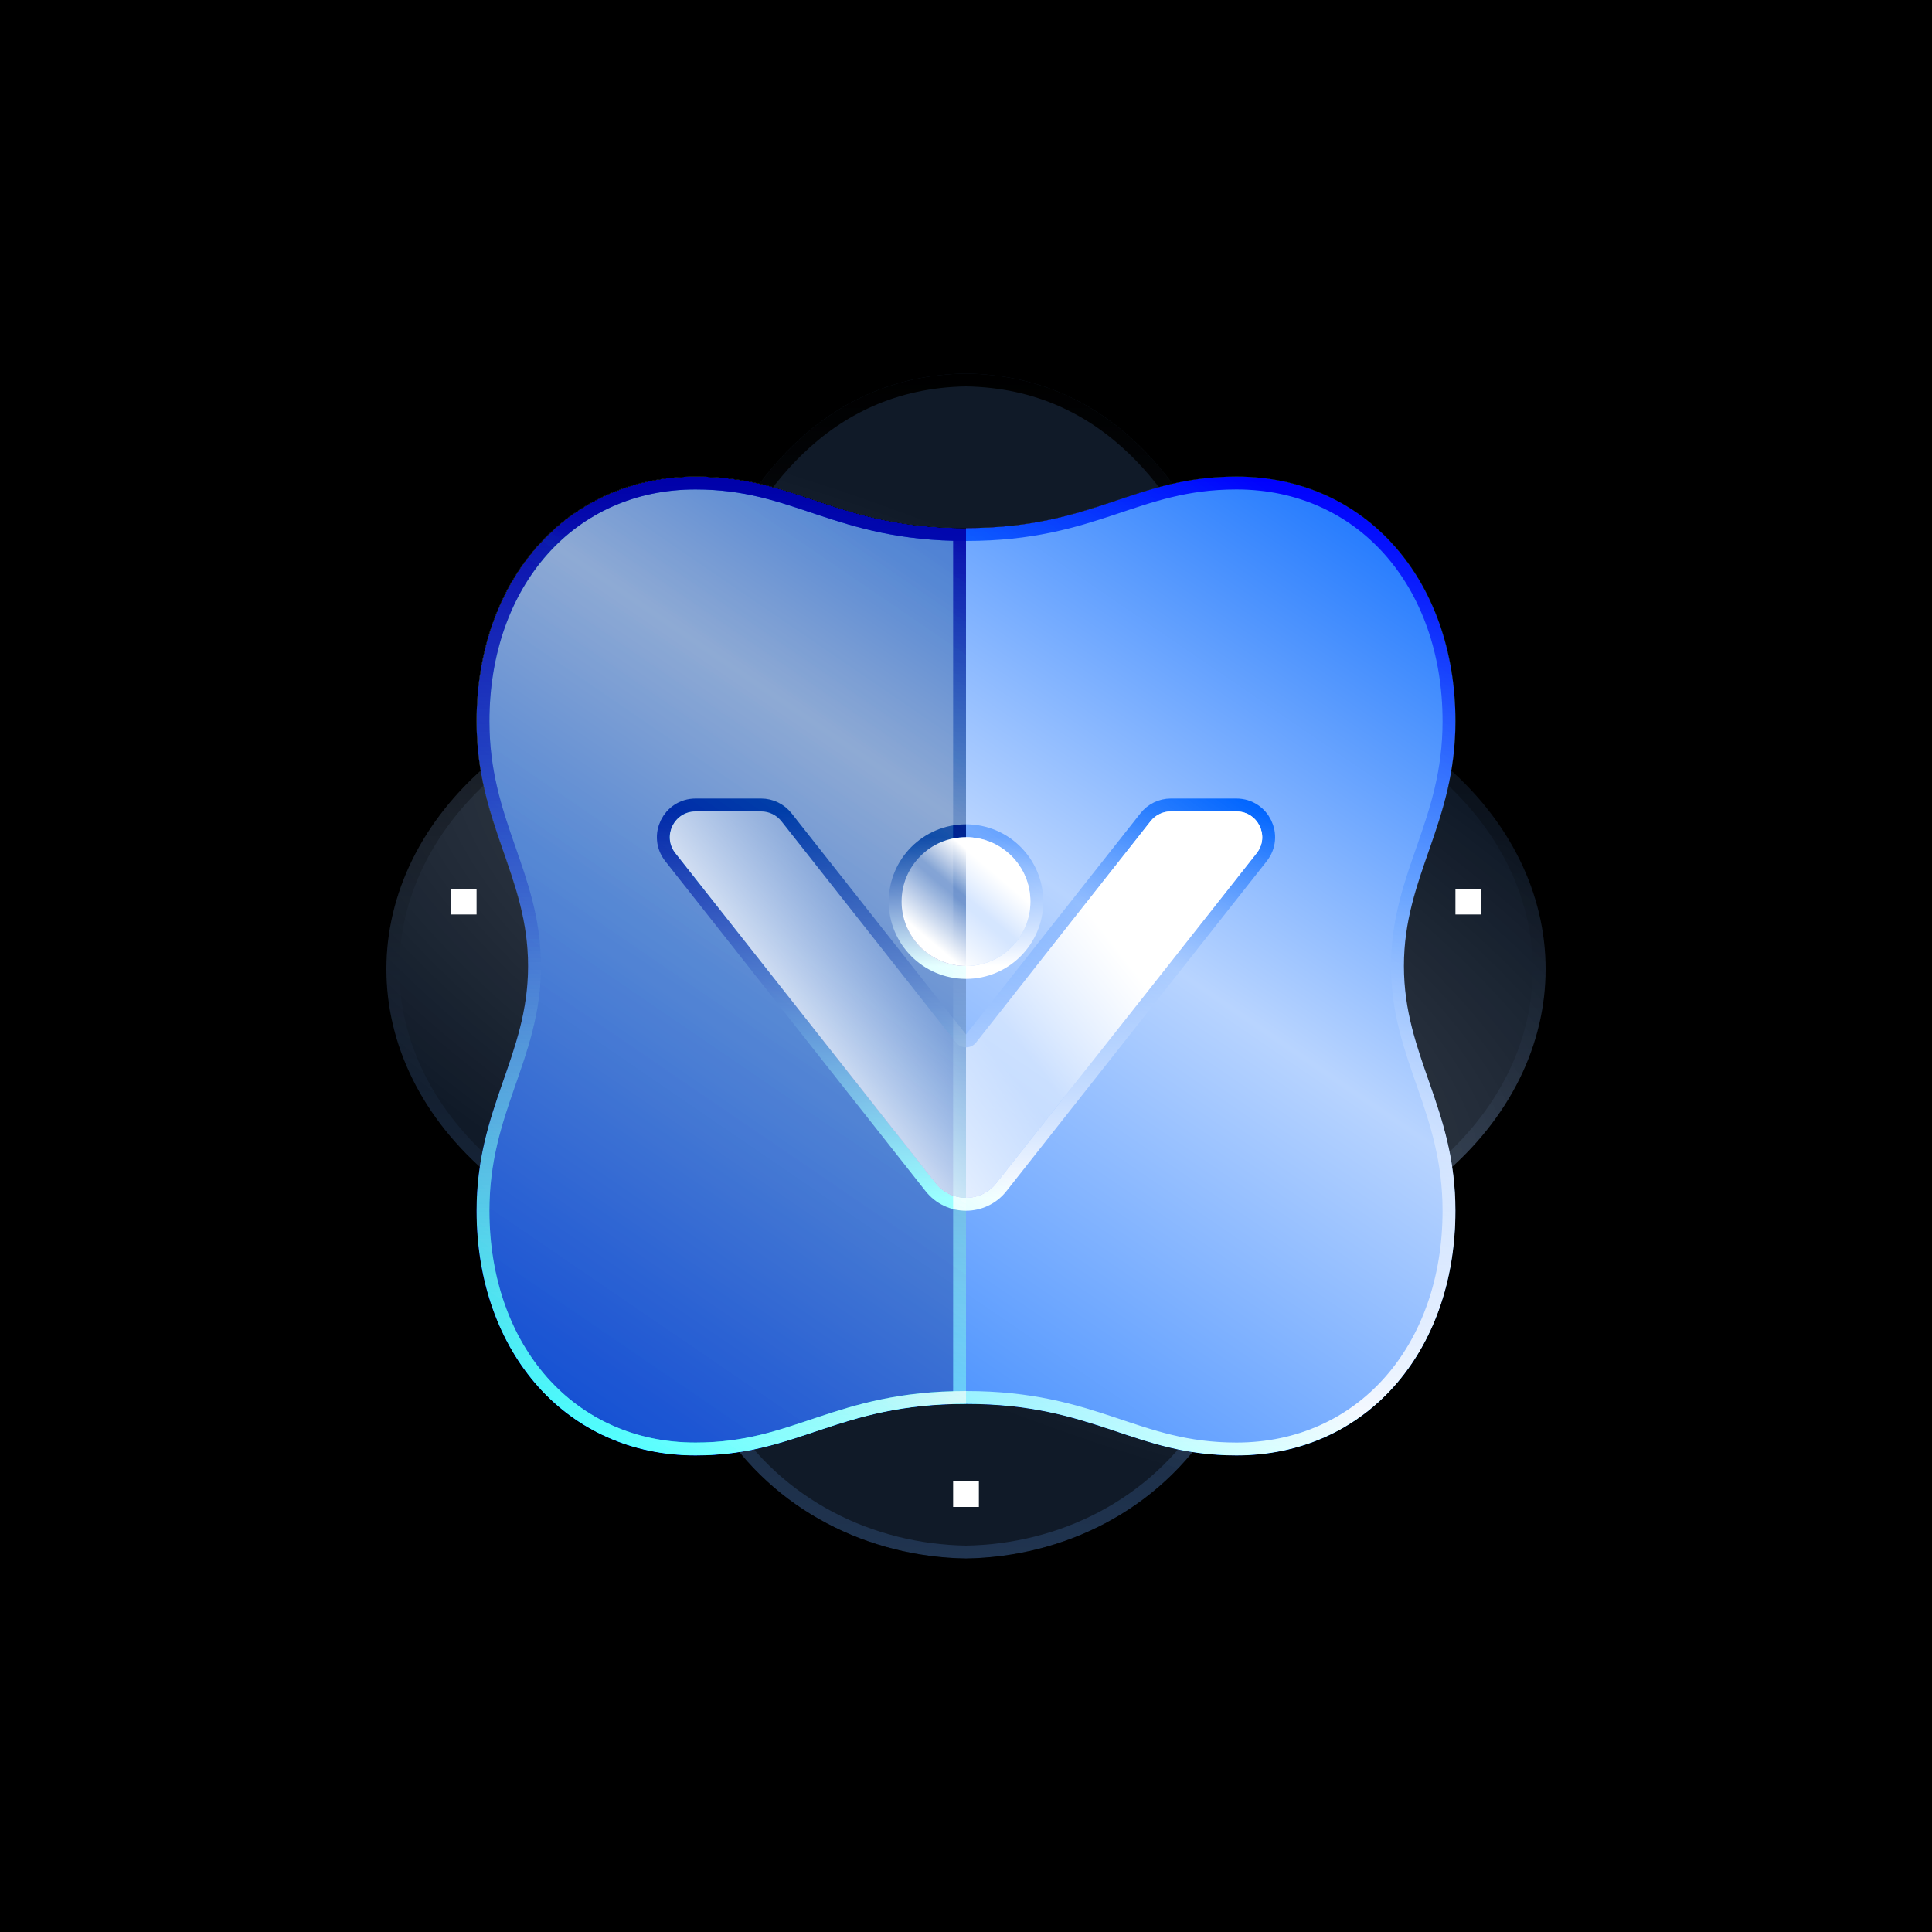
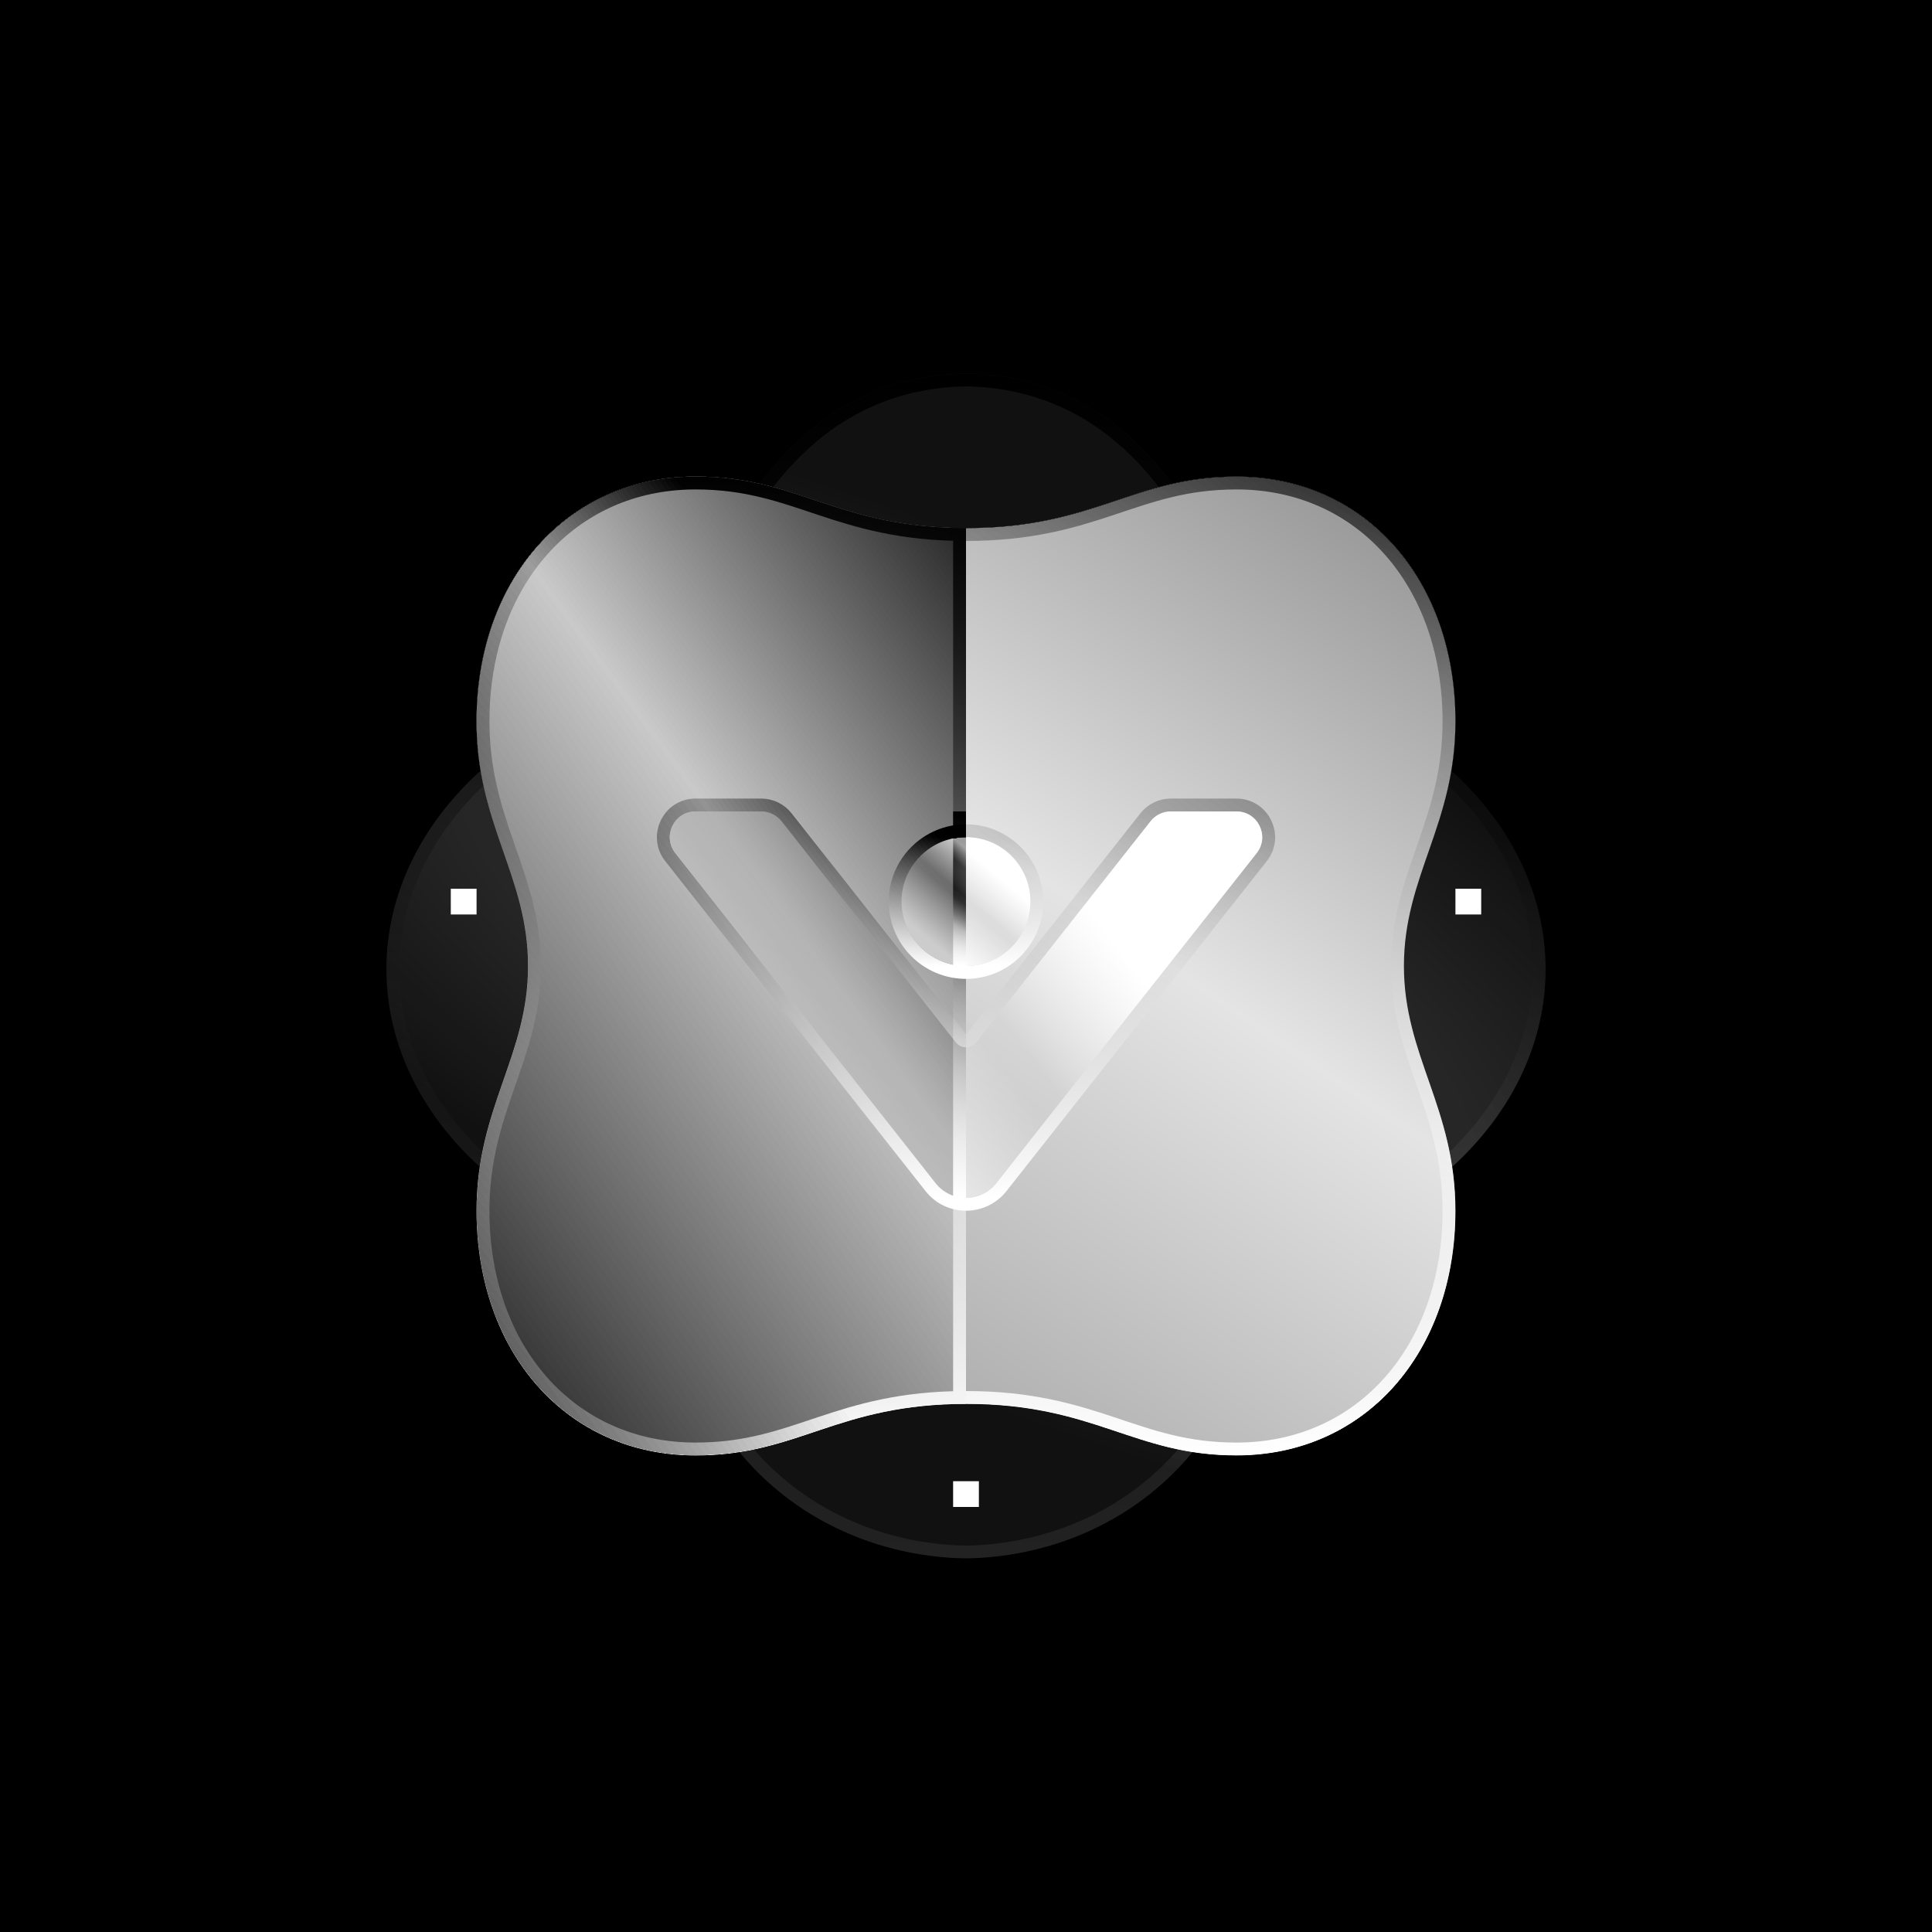
<svg xmlns="http://www.w3.org/2000/svg" width="150" height="150" viewBox="0 0 150 150" fill="none" data-name="G_7 Comeback Kid">
  <defs>
    <radialGradient id="hbar1" cx="0" cy="0" r="1" gradientUnits="userSpaceOnUse" gradientTransform="matrix(-22.143 23 -66.065 -37.384 75 75)">
      <stop stop-color="#FFFFFF" />
      <stop offset="1" stop-color="#FFFFFF" stop-opacity="0" />
    </radialGradient>
    <linearGradient id="hbag3" x1="75" y1="29" x2="75" y2="121" gradientUnits="userSpaceOnUse">
      <stop offset="0" stop-color="#000000" />
      <stop offset="1" stop-color="#FFFFFF" />
    </linearGradient>
    <clipPath id="hbac2">
      <path d="M75 29C86.526 29.186 92.32 38.12 95.232 45.084C103.079 43.073 111.907 51.117 111.907 59.161C122.698 68.21 122.698 82.287 111.907 91.336C111.907 103.401 104.06 111.445 94.251 110.44C89.908 117.364 82.479 120.883 75 121C67.521 120.883 60.092 117.364 55.749 110.44C45.94 111.445 38.093 103.401 38.093 91.336C27.302 82.287 27.302 68.21 38.093 59.161C38.093 51.117 46.921 43.073 54.768 45.084C57.68 38.12 63.474 29.186 75 29Z" />
    </clipPath>
    <linearGradient id="hbal4" x1="109.591" y1="37" x2="52.142" y2="121.023" gradientUnits="userSpaceOnUse">
-       <stop offset="0" stop-color="#116FFE" />
-       <stop offset="0.412" stop-color="#B8D4FF" />
-       <stop offset="1" stop-color="#116FFE" />
+       <stop offset="0" stop-color="#909090" />
+       <stop offset="0.412" stop-color="#E4E4E4" />
+       <stop offset="1" stop-color="#909090" />
    </linearGradient>
    <linearGradient id="hbag6" x1="75" y1="37" x2="75" y2="113" gradientUnits="userSpaceOnUse">
      <stop offset="0" stop-color="#000000" />
      <stop offset="1" stop-color="#FFFFFF" />
    </linearGradient>
    <clipPath id="hbac5">
      <path d="M75 41C85 41 88 37 96 37C106 37 113 45 113 56C113 64 109 68 109 75C109 82 113 86 113 94C113 105 106 113 96 113C88 113 85 109 75 109C65 109 62 113 54 113C44 113 37 105 37 94C37 86 41 82 41 75C41 68 37 64 37 56C37 45 44 37 54 37C62 37 65 41 75 41Z" />
    </clipPath>
-     <linearGradient id="hbag8" x1="75" y1="37" x2="75" y2="113" gradientUnits="userSpaceOnUse">
+     <linearGradient id="hbah7" x1="73.296" y1="37" x2="14.545" y2="79.963" gradientUnits="userSpaceOnUse">
+       <stop offset="0" stop-color="#909090" />
+       <stop offset="0.412" stop-color="#E4E4E4" />
+       <stop offset="1" stop-color="#909090" />
+     </linearGradient>
+     <linearGradient id="hbag9" x1="75" y1="37" x2="75" y2="113" gradientUnits="userSpaceOnUse">
      <stop offset="0" stop-color="#000000" />
      <stop offset="1" stop-color="#FFFFFF" />
    </linearGradient>
-     <clipPath id="hbac7">
+     <clipPath id="hbac8">
      <path d="M75 109C65 109 62 113 54 113C44 113 37 105 37 94C37 86 41 82 41 75C41 68 37 64 37 56C37 45 44 37 54 37C62 37 65 41 75 41Z" />
    </clipPath>
-     <linearGradient id="hbaq9" x1="85.074" y1="71.28" x2="63.638" y2="87.9" gradientUnits="userSpaceOnUse">
+     <linearGradient id="hbaq10" x1="85.074" y1="71.28" x2="63.638" y2="87.9" gradientUnits="userSpaceOnUse">
      <stop offset="0" stop-color="#FFFFFF" />
      <stop offset="0.395" stop-color="#FFFFFF" stop-opacity="0.01" />
      <stop offset="0.465" stop-color="#FFFFFF" stop-opacity="0.01" />
      <stop offset="1" stop-color="#FFFFFF" />
    </linearGradient>
-     <linearGradient id="hbag11" x1="75" y1="63" x2="75" y2="93" gradientUnits="userSpaceOnUse">
+     <linearGradient id="hbag12" x1="75" y1="63" x2="75" y2="93" gradientUnits="userSpaceOnUse">
      <stop offset="0" stop-color="#000000" />
      <stop offset="1" stop-color="#FFFFFF" />
    </linearGradient>
-     <clipPath id="hbac10">
+     <clipPath id="hbac11">
      <path d="M-10 -10H160V160H-10ZM75 81.313C75.292 81.313 75.585 81.186 75.785 80.932L89.331 63.761C89.71 63.281 90.289 63 90.901 63L95.996 63C97.667 63 98.601 64.927 97.566 66.239L77.355 91.858C76.755 92.619 75.877 93 75 93C74.123 93 73.245 92.619 72.645 91.858L52.434 66.239C51.399 64.927 52.333 63 54.004 63L59.099 63C59.711 63 60.29 63.281 60.669 63.761L74.215 80.932C74.415 81.186 74.708 81.313 75 81.313Z" clip-rule="evenodd" fill-rule="evenodd" />
    </clipPath>
-     <linearGradient id="hbaq12" x1="77.19" y1="67.76" x2="72.53" y2="73.3" gradientUnits="userSpaceOnUse">
+     <linearGradient id="hbag13" x1="75" y1="63" x2="75" y2="93" gradientUnits="userSpaceOnUse">
+       <stop offset="0" stop-color="#000000" />
+       <stop offset="1" stop-color="#FFFFFF" />
+     </linearGradient>
+     <linearGradient id="hbaq14" x1="77.19" y1="67.76" x2="72.53" y2="73.3" gradientUnits="userSpaceOnUse">
      <stop offset="0" stop-color="#FFFFFF" />
      <stop offset="0.395" stop-color="#FFFFFF" stop-opacity="0.01" />
      <stop offset="0.465" stop-color="#FFFFFF" stop-opacity="0.01" />
      <stop offset="1" stop-color="#FFFFFF" />
    </linearGradient>
-     <linearGradient id="hbag14" x1="75" y1="65" x2="75" y2="75" gradientUnits="userSpaceOnUse">
+     <linearGradient id="hbag16" x1="75" y1="65" x2="75" y2="75" gradientUnits="userSpaceOnUse">
      <stop offset="0" stop-color="#000000" />
      <stop offset="1" stop-color="#FFFFFF" />
    </linearGradient>
-     <clipPath id="hbac13">
+     <clipPath id="hbac15">
      <path d="M-10 -10H160V160H-10ZM75 65L75 65C77.761 65 80 67.239 80 70L80 70C80 72.761 77.761 75 75 75L75 75L75 75C72.239 75 70 72.761 70 70L70 70C70 67.239 72.239 65 75 65L75 65Z" clip-rule="evenodd" fill-rule="evenodd" />
    </clipPath>
+     <linearGradient id="hbag17" x1="75" y1="65" x2="75" y2="75" gradientUnits="userSpaceOnUse">
+       <stop offset="0" stop-color="#000000" />
+       <stop offset="1" stop-color="#FFFFFF" />
+     </linearGradient>
  </defs>
  <rect width="150" height="150" fill="#000000" data-l="bg" />
-   <path d="M75 29C86.526 29.186 92.32 38.12 95.232 45.084C103.079 43.073 111.907 51.117 111.907 59.161C122.698 68.21 122.698 82.287 111.907 91.336C111.907 103.401 104.06 111.445 94.251 110.44C89.908 117.364 82.479 120.883 75 121C67.521 120.883 60.092 117.364 55.749 110.44C45.94 111.445 38.093 103.401 38.093 91.336C27.302 82.287 27.302 68.21 38.093 59.161C38.093 51.117 46.921 43.073 54.768 45.084C57.68 38.12 63.474 29.186 75 29Z" fill="#69A4FF" fill-opacity="0.16" data-n="1" data-l="Plate" />
+   <path d="M75 29C86.526 29.186 92.32 38.12 95.232 45.084C103.079 43.073 111.907 51.117 111.907 59.161C122.698 68.21 122.698 82.287 111.907 91.336C111.907 103.401 104.06 111.445 94.251 110.44C89.908 117.364 82.479 120.883 75 121C67.521 120.883 60.092 117.364 55.749 110.44C45.94 111.445 38.093 103.401 38.093 91.336C27.302 82.287 27.302 68.21 38.093 59.161C38.093 51.117 46.921 43.073 54.768 45.084C57.68 38.12 63.474 29.186 75 29Z" fill="#949494" fill-opacity="0.12" data-n="1" data-l="Plate" />
  <path d="M75 29C86.526 29.186 92.32 38.12 95.232 45.084C103.079 43.073 111.907 51.117 111.907 59.161C122.698 68.21 122.698 82.287 111.907 91.336C111.907 103.401 104.06 111.445 94.251 110.44C89.908 117.364 82.479 120.883 75 121C67.521 120.883 60.092 117.364 55.749 110.44C45.94 111.445 38.093 103.401 38.093 91.336C27.302 82.287 27.302 68.21 38.093 59.161C38.093 51.117 46.921 43.073 54.768 45.084C57.68 38.12 63.474 29.186 75 29Z" fill="url(#hbar1)" fill-opacity="0.2" data-n="1" data-l="Plate" />
  <path d="M75 29C86.526 29.186 92.32 38.12 95.232 45.084C103.079 43.073 111.907 51.117 111.907 59.161C122.698 68.21 122.698 82.287 111.907 91.336C111.907 103.401 104.06 111.445 94.251 110.44C89.908 117.364 82.479 120.883 75 121C67.521 120.883 60.092 117.364 55.749 110.44C45.94 111.445 38.093 103.401 38.093 91.336C27.302 82.287 27.302 68.21 38.093 59.161C38.093 51.117 46.921 43.073 54.768 45.084C57.68 38.12 63.474 29.186 75 29Z" fill="none" stroke="url(#hbag3)" stroke-width="2" clip-path="url(#hbac2)" style="mix-blend-mode:overlay" data-n="1" data-l="Plate" />
  <path d="M75 41C85 41 88 37 96 37C106 37 113 45 113 56C113 64 109 68 109 75C109 82 113 86 113 94C113 105 106 113 96 113C88 113 85 109 75 109C65 109 62 113 54 113C44 113 37 105 37 94C37 86 41 82 41 75C41 68 37 64 37 56C37 45 44 37 54 37C62 37 65 41 75 41Z" fill="url(#hbal4)" data-n="2" data-l="Gem" />
  <path d="M75 41C85 41 88 37 96 37C106 37 113 45 113 56C113 64 109 68 109 75C109 82 113 86 113 94C113 105 106 113 96 113C88 113 85 109 75 109C65 109 62 113 54 113C44 113 37 105 37 94C37 86 41 82 41 75C41 68 37 64 37 56C37 45 44 37 54 37C62 37 65 41 75 41Z" fill="none" stroke="url(#hbag6)" stroke-width="2" clip-path="url(#hbac5)" style="mix-blend-mode:overlay" data-n="2" data-l="Gem" />
-   <path d="M75 109C65 109 62 113 54 113C44 113 37 105 37 94C37 86 41 82 41 75C41 68 37 64 37 56C37 45 44 37 54 37C62 37 65 41 75 41Z" fill="#000000" fill-opacity="0.18" style="mix-blend-mode:overlay" data-n="3" data-l="Gem facet" />
-   <path d="M75 109C65 109 62 113 54 113C44 113 37 105 37 94C37 86 41 82 41 75C41 68 37 64 37 56C37 45 44 37 54 37C62 37 65 41 75 41Z" fill="#000000" fill-opacity="0.17" style="mix-blend-mode:plus-darker" data-n="3" data-l="Gem facet" />
-   <path d="M75 109C65 109 62 113 54 113C44 113 37 105 37 94C37 86 41 82 41 75C41 68 37 64 37 56C37 45 44 37 54 37C62 37 65 41 75 41Z" fill="none" stroke="url(#hbag8)" stroke-width="2" clip-path="url(#hbac7)" style="mix-blend-mode:overlay" data-n="3" data-l="Gem facet" />
-   <path d="M75 81.313C75.292 81.313 75.585 81.186 75.785 80.932L89.331 63.761C89.71 63.281 90.289 63 90.901 63L95.996 63C97.667 63 98.601 64.927 97.566 66.239L77.355 91.858C76.755 92.619 75.877 93 75 93C74.123 93 73.245 92.619 72.645 91.858L52.434 66.239C51.399 64.927 52.333 63 54.004 63L59.099 63C59.711 63 60.29 63.281 60.669 63.761L74.215 80.932C74.415 81.186 74.708 81.313 75 81.313Z" fill="url(#hbaq9)" data-n="4" data-l="Glass" />
-   <path d="M75 81.313C75.292 81.313 75.585 81.186 75.785 80.932L89.331 63.761C89.71 63.281 90.289 63 90.901 63L95.996 63C97.667 63 98.601 64.927 97.566 66.239L77.355 91.858C76.755 92.619 75.877 93 75 93C74.123 93 73.245 92.619 72.645 91.858L52.434 66.239C51.399 64.927 52.333 63 54.004 63L59.099 63C59.711 63 60.29 63.281 60.669 63.761L74.215 80.932C74.415 81.186 74.708 81.313 75 81.313Z" fill="none" stroke="url(#hbag11)" stroke-width="2" clip-path="url(#hbac10)" style="mix-blend-mode:overlay" data-n="4" data-l="Glass" />
-   <path d="M75 81.313C75.292 81.313 75.585 81.186 75.785 80.932L89.331 63.761C89.71 63.281 90.289 63 90.901 63L95.996 63C97.667 63 98.601 64.927 97.566 66.239L77.355 91.858C76.755 92.619 75.877 93 75 93L75 91.858L75 66.239L75 63L75 63L75 63.761L75 80.932L75 81.313Z" fill="#FFFFFF" fill-opacity="0.5" style="mix-blend-mode:overlay" data-n="5" data-l="Right light" />
-   <path d="M75 65L75 65C77.761 65 80 67.239 80 70L80 70C80 72.761 77.761 75 75 75L75 75L75 75C72.239 75 70 72.761 70 70L70 70C70 67.239 72.239 65 75 65L75 65Z" fill="url(#hbaq12)" data-n="6" data-l="Glass" />
-   <path d="M75 65L75 65C77.761 65 80 67.239 80 70L80 70C80 72.761 77.761 75 75 75L75 75L75 75C72.239 75 70 72.761 70 70L70 70C70 67.239 72.239 65 75 65L75 65Z" fill="none" stroke="url(#hbag14)" stroke-width="2" clip-path="url(#hbac13)" style="mix-blend-mode:overlay" data-n="6" data-l="Glass" />
-   <path d="M75 65L75 65C77.761 65 80 67.239 80 70L80 70C80 72.761 77.761 75 75 75L75 75L75 75L75 70L75 70L75 65L75 65Z" fill="#FFFFFF" fill-opacity="0.5" style="mix-blend-mode:overlay" data-n="7" data-l="Right light" />
-   <rect x="74" y="115" width="2" height="2" fill="#FFFFFF" data-n="8" data-l="Dots" />
-   <rect x="113" y="69" width="2" height="2" fill="#FFFFFF" data-n="8" data-l="Dots" />
-   <rect x="35" y="69" width="2" height="2" fill="#FFFFFF" data-n="8" data-l="Dots" />
+   <path d="M75 109C65 109 62 113 54 113C44 113 37 105 37 94C37 86 41 82 41 75C41 68 37 64 37 56C37 45 44 37 54 37C62 37 65 41 75 41Z" fill="url(#hbah7)" data-n="3" data-l="Gem facet" />
+   <path d="M75 109C65 109 62 113 54 113C44 113 37 105 37 94C37 86 41 82 41 75C41 68 37 64 37 56C37 45 44 37 54 37C62 37 65 41 75 41Z" fill="#000000" fill-opacity="1" style="mix-blend-mode:overlay" data-n="3" data-l="Gem facet" />
+   <path d="M75 109C65 109 62 113 54 113C44 113 37 105 37 94C37 86 41 82 41 75C41 68 37 64 37 56C37 45 44 37 54 37C62 37 65 41 75 41Z" fill="none" stroke="url(#hbag9)" stroke-width="2" clip-path="url(#hbac8)" style="mix-blend-mode:overlay" data-n="3" data-l="Gem facet" />
+   <path d="M75 81.313C75.292 81.313 75.585 81.186 75.785 80.932L89.331 63.761C89.71 63.281 90.289 63 90.901 63L95.996 63C97.667 63 98.601 64.927 97.566 66.239L77.355 91.858C76.755 92.619 75.877 93 75 93C74.123 93 73.245 92.619 72.645 91.858L52.434 66.239C51.399 64.927 52.333 63 54.004 63L59.099 63C59.711 63 60.29 63.281 60.669 63.761L74.215 80.932C74.415 81.186 74.708 81.313 75 81.313Z" fill="url(#hbaq10)" data-n="4" data-l="Glass" />
+   <path d="M75 81.313C75.292 81.313 75.585 81.186 75.785 80.932L89.331 63.761C89.71 63.281 90.289 63 90.901 63L95.996 63C97.667 63 98.601 64.927 97.566 66.239L77.355 91.858C76.755 92.619 75.877 93 75 93C74.123 93 73.245 92.619 72.645 91.858L52.434 66.239C51.399 64.927 52.333 63 54.004 63L59.099 63C59.711 63 60.29 63.281 60.669 63.761L74.215 80.932C74.415 81.186 74.708 81.313 75 81.313Z" fill="none" stroke="url(#hbag12)" stroke-width="2" clip-path="url(#hbac11)" style="mix-blend-mode:overlay" data-n="4" data-l="Glass" />
+   <path d="M75 81.313L75 80.932L75 63.761L75 63L75 63L75 66.239L75 91.858L75 93C74.123 93 73.245 92.619 72.645 91.858L52.434 66.239C51.399 64.927 52.333 63 54.004 63L59.099 63C59.711 63 60.29 63.281 60.669 63.761L74.215 80.932C74.415 81.186 74.708 81.313 75 81.313Z" fill="#000000" fill-opacity="0.2" data-n="5" data-l="Left facet" />
+   <path d="M74 63H75V93H74Z" fill="url(#hbag13)" style="mix-blend-mode:overlay" data-n="6" data-l="Facet seam" />
+   <path d="M75 65L75 65C77.761 65 80 67.239 80 70L80 70C80 72.761 77.761 75 75 75L75 75L75 75C72.239 75 70 72.761 70 70L70 70C70 67.239 72.239 65 75 65L75 65Z" fill="url(#hbaq14)" data-n="7" data-l="Glass" />
+   <path d="M75 65L75 65C77.761 65 80 67.239 80 70L80 70C80 72.761 77.761 75 75 75L75 75L75 75C72.239 75 70 72.761 70 70L70 70C70 67.239 72.239 65 75 65L75 65Z" fill="none" stroke="url(#hbag16)" stroke-width="2" clip-path="url(#hbac15)" style="mix-blend-mode:overlay" data-n="7" data-l="Glass" />
+   <path d="M75 65L75 65L75 70L75 70L75 75L75 75L75 75C72.239 75 70 72.761 70 70L70 70C70 67.239 72.239 65 75 65L75 65Z" fill="#000000" fill-opacity="0.2" data-n="8" data-l="Left facet" />
+   <path d="M74 65H75V75H74Z" fill="url(#hbag17)" style="mix-blend-mode:overlay" data-n="9" data-l="Facet seam" />
+   <rect x="74" y="115" width="2" height="2" fill="#FFFFFF" data-n="10" data-l="Dots" />
+   <rect x="113" y="69" width="2" height="2" fill="#FFFFFF" data-n="10" data-l="Dots" />
+   <rect x="35" y="69" width="2" height="2" fill="#FFFFFF" data-n="10" data-l="Dots" />
</svg>
